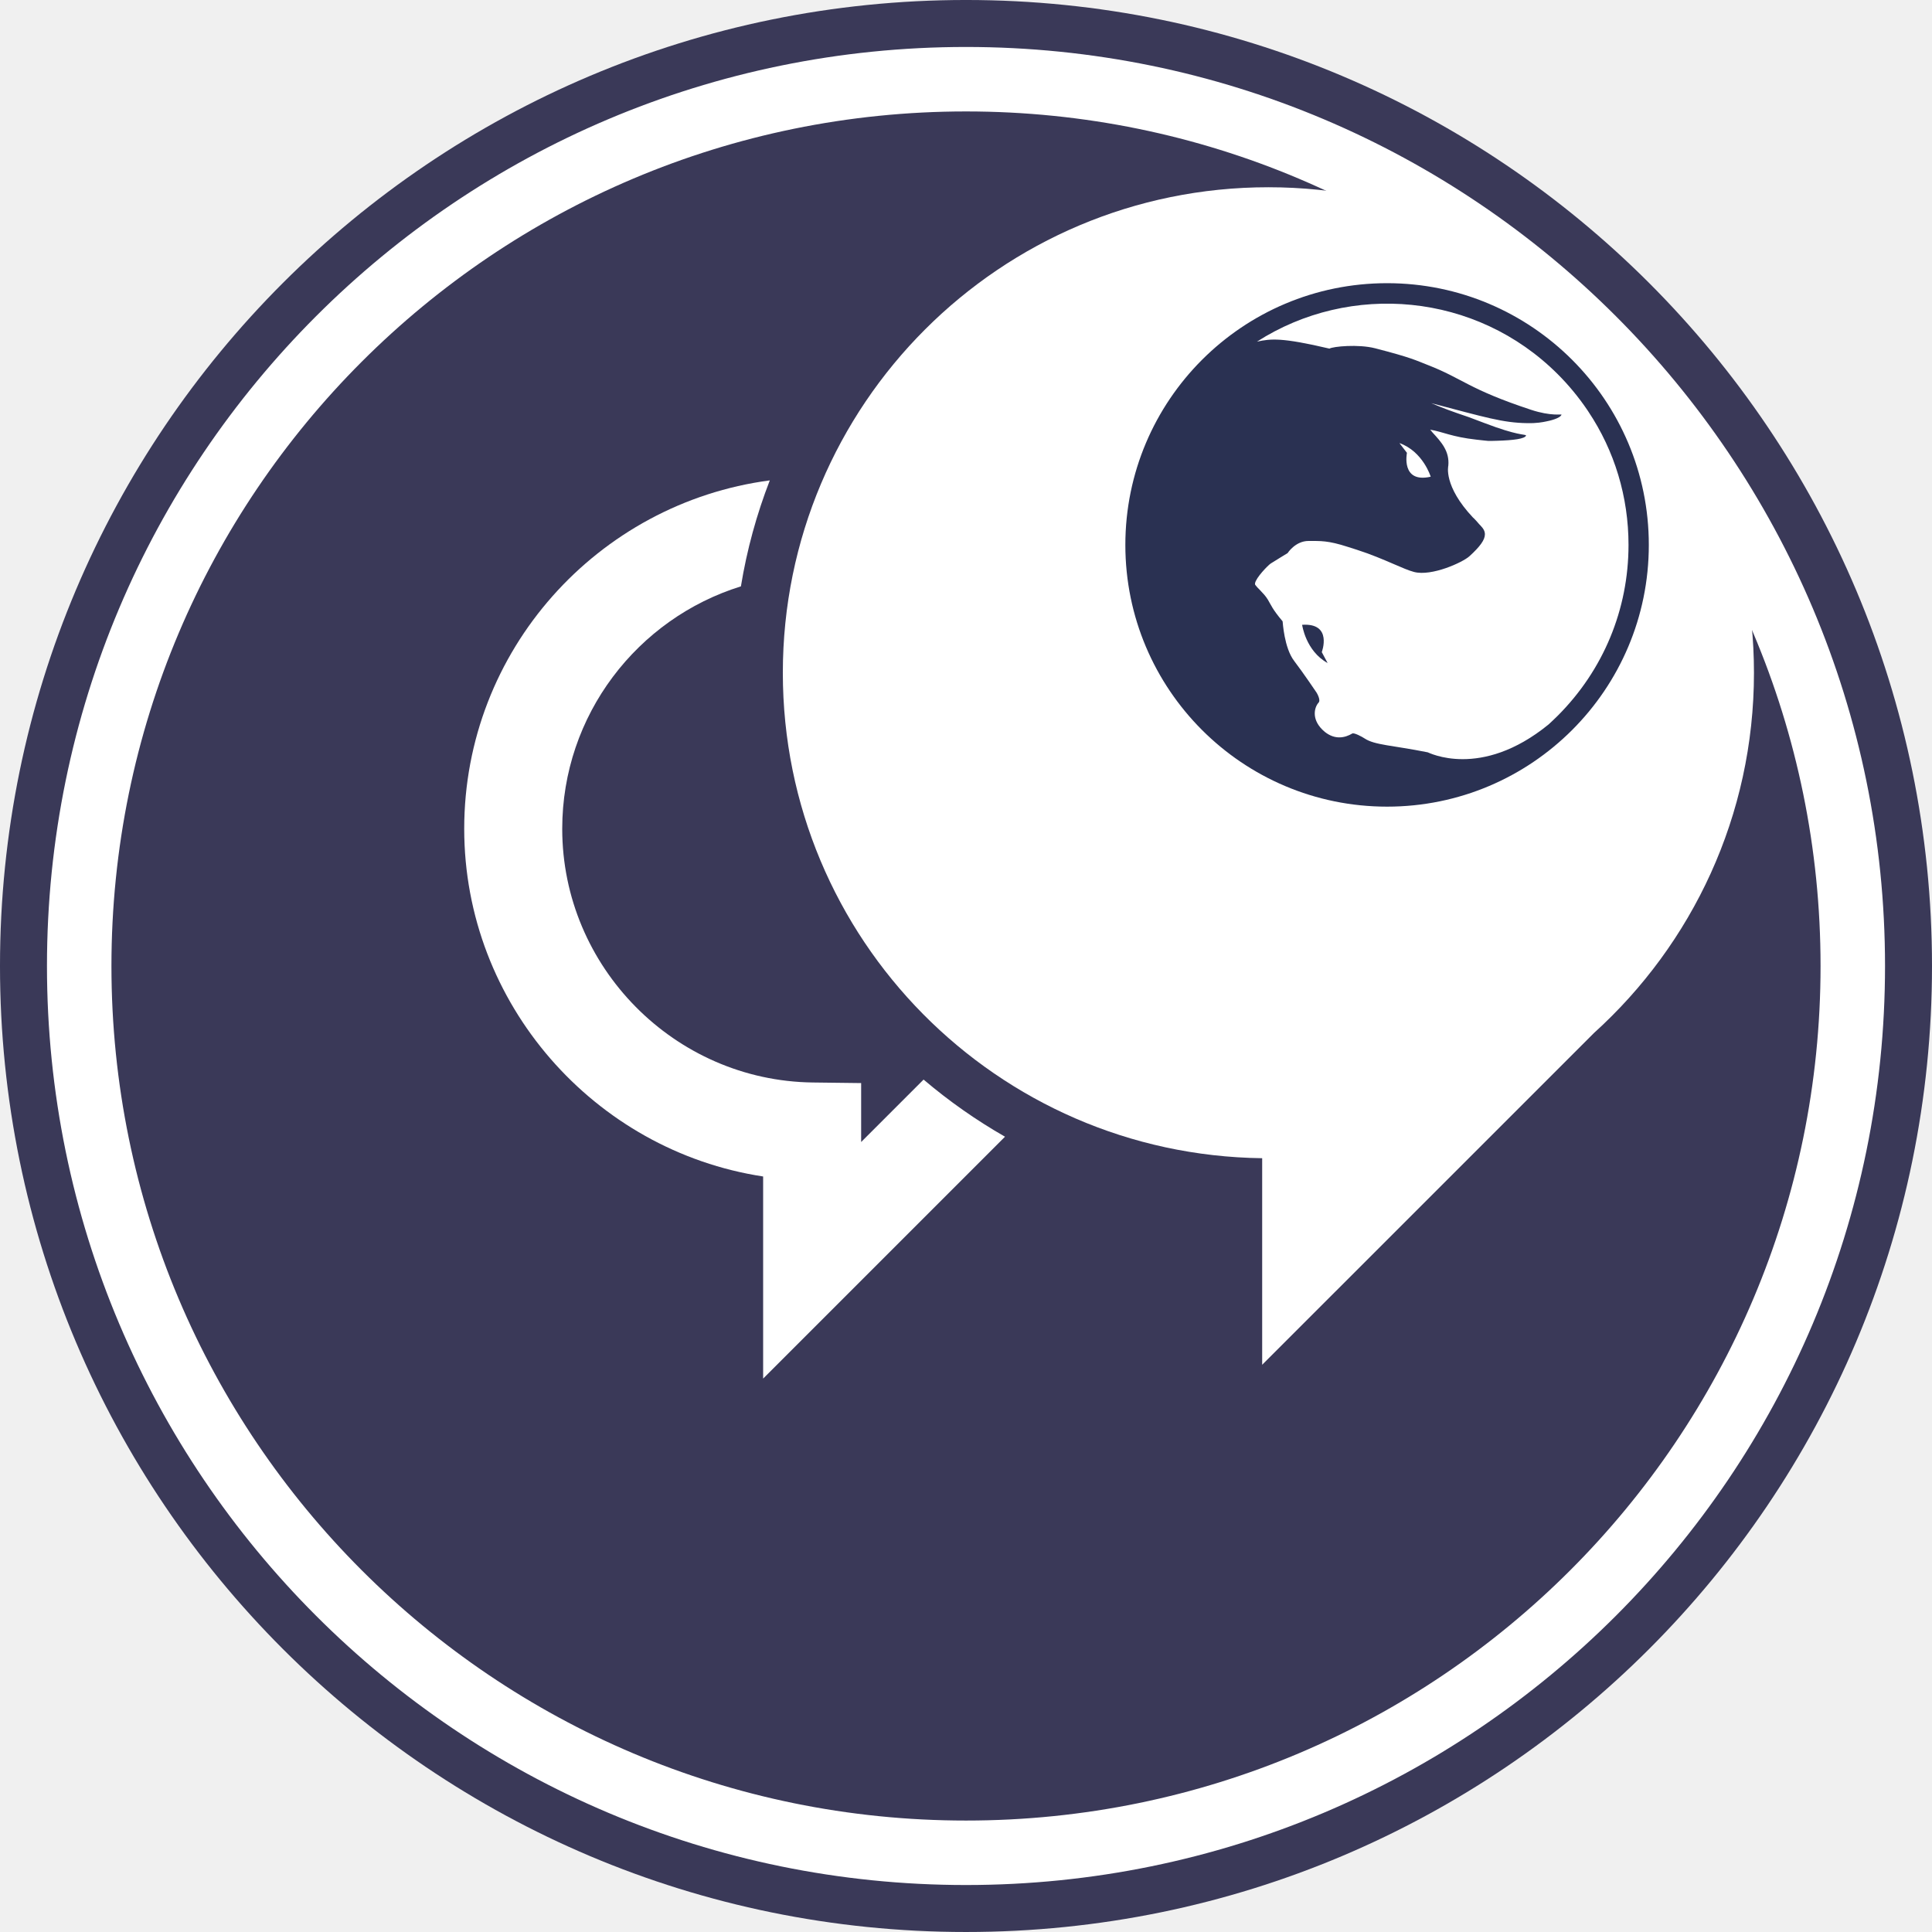
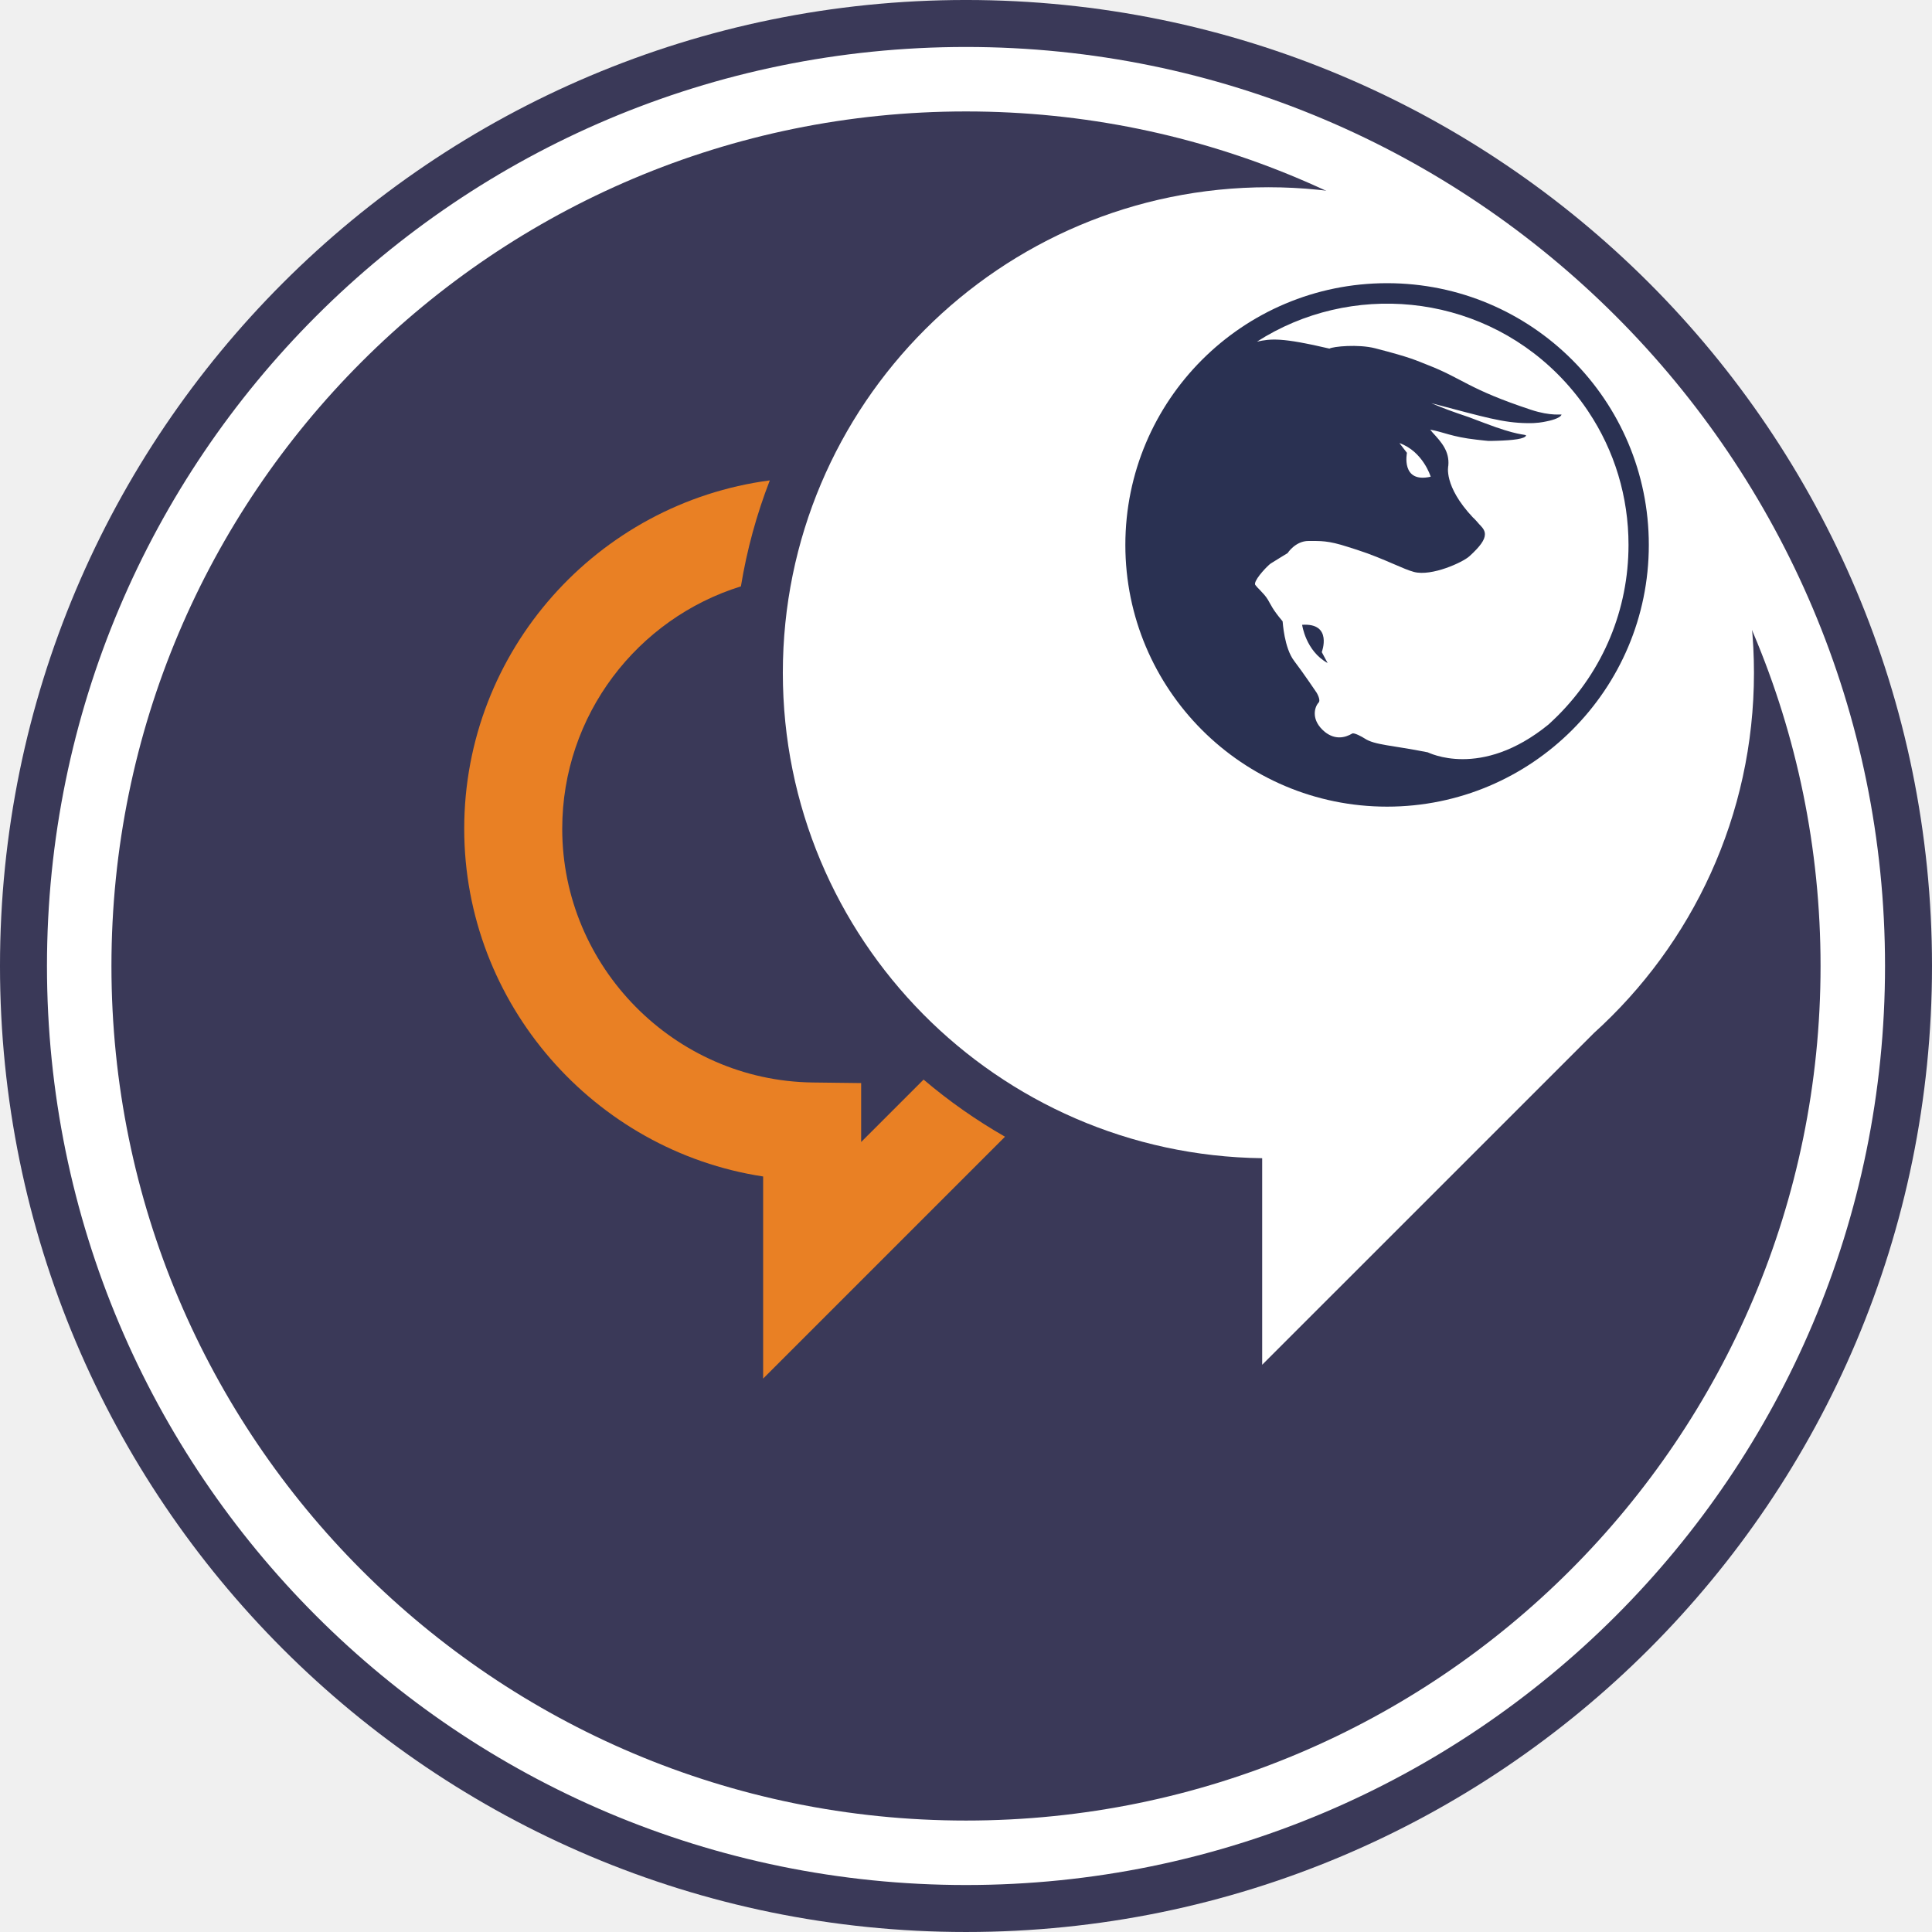
<svg xmlns="http://www.w3.org/2000/svg" version="1.1" width="209.784" height="209.784" id="svg2">
  <defs id="defs4">
    <clipPath id="clipPath4142">
      <rect width="156.53" height="50.122" x="48.312" y="154.166" id="rect4144" style="fill:#a2a2a2;fill-opacity:1;fill-rule:evenodd;stroke:none" />
    </clipPath>
    <clipPath id="clipPath4142-8">
      <rect width="156.53" height="50.122" x="48.312" y="154.166" id="rect4144-2" style="fill:#a2a2a2;fill-opacity:1;fill-rule:evenodd;stroke:none" />
    </clipPath>
  </defs>
  <g transform="translate(-168.0419,-346.5572)" id="layer1">
    <g id="g4794">
      <g transform="translate(389.9054,-178.8978)" id="g4269-9">
        <g transform="translate(3.90111,508.3204)" id="g3810-3-0-1-0">
          <path d="m 188.939,122.669 a 63.655,63.655 0 1 1 -127.311,0 63.655,63.655 0 1 1 127.311,0 z" transform="matrix(1.647809,0,0,1.647809,-327.316,-80.10928)" id="path3808-0-0-1-4" style="fill:#3a3958;fill-opacity:1;stroke:none" />
          <path d="m 188.939,122.669 a 63.655,63.655 0 1 1 -127.311,0 63.655,63.655 0 1 1 127.311,0 z" transform="matrix(1.512693,0,0,1.512693,-310.3882,-63.53468)" id="path3793-4-1-2-1" style="fill:none;stroke:#ffffff;stroke-width:4.628;stroke-miterlimit:4;stroke-opacity:1;stroke-dasharray:none" />
        </g>
      </g>
      <g transform="matrix(2.660706,0,0,2.660706,203.3272,346.4284)" id="g4468" style="fill:#ffffff;fill-opacity:1">
        <path d="m 38.501,7.69 c -10.944,0 -19.815,8.871 -19.815,19.816 0,10.859 8.736,19.673 19.562,19.809 v 8.43 l 13.54,-13.539 c 4.01,-3.626 6.53,-8.869 6.53,-14.7 C 58.316,16.561 49.444,7.69 38.501,7.69 z" id="path4470" style="fill:#ffffff;fill-opacity:1" />
-         <path d="M 21.882,46.654 V 44.249 L 19.907,44.225 C 14.269,44.155 9.683,39.511 9.683,33.872 c 0,-4.645 3.073,-8.585 7.292,-9.894 0.245,-1.498 0.644,-2.945 1.179,-4.325 -7.026,0.927 -12.471,6.942 -12.471,14.218 0,7.146 5.315,13.141 12.199,14.19 v 8.248 l 9.871,-9.871 C 26.572,45.762 25.461,44.982 24.43,44.106 l -2.548,2.548 z" id="path4472" style="fill:#ffffff;fill-opacity:1" />
+         <path d="M 21.882,46.654 V 44.249 L 19.907,44.225 C 14.269,44.155 9.683,39.511 9.683,33.872 c 0,-4.645 3.073,-8.585 7.292,-9.894 0.245,-1.498 0.644,-2.945 1.179,-4.325 -7.026,0.927 -12.471,6.942 -12.471,14.218 0,7.146 5.315,13.141 12.199,14.19 v 8.248 l 9.871,-9.871 C 26.572,45.762 25.461,44.982 24.43,44.106 l -2.548,2.548 z" id="path4472" style="fill:#e98024;fill-opacity:1" />
      </g>
      <g id="g3003" transform="matrix(0.2055556,0,0,0.2055556,287.8234,374.8928)">
        <path id="path3005" d="M 150,0 C 67.154,0 0,67.154 0,150 0,232.846 67.154,300 150,300 232.846,300 300,232.846 300,150 300,67.154 232.846,0 150,0 z" style="fill:#ffffff" />
        <g id="g3007">
          <g id="g3009">
            <path id="path3011" d="m 256.321,79.564 -0.602,-0.913 C 251.18,71.974 246.005,65.671 240.164,59.818 197.063,16.715 130.523,11.026 81.259,42.621 c 7.395,-1.597 13.113,-2.238 38.295,3.677 1.822,-1.14 15.261,-2.455 24.151,-0.168 19.397,5.004 21.489,6.376 27.91,8.868 18.41,7.162 21.237,12.652 54.454,23.629 10.562,3.485 16.273,2.199 16.074,2.549 -0.658,1.986 -6.398,3.293 -8.25,3.624 -1.76,0.356 -4.754,0.968 -9.787,0.872 -13.021,-0.177 -22.328,-3.101 -50.787,-10.569 0,0 7.152,3.079 13.754,5.307 5.137,1.702 6.408,2.161 14.488,5.256 17.441,6.662 21.072,5.786 21.874,6.467 -0.445,1.863 -6.95,2.583 -15.169,2.843 -5.959,0.151 -3.604,0.217 -11.064,-0.587 -13.142,-1.46 -17.724,-4.169 -24.455,-5.273 0,0 0.298,0.39 0.543,0.612 l 0.768,0.943 c 4.643,5.02 8.971,9.864 8.295,17.413 -0.02,0.171 -2.756,10.69 13.043,27.473 0.279,0.193 0.506,0.445 0.719,0.662 1.363,1.37 2.441,2.818 3.281,3.587 1.611,1.69 2.319,3.083 2.273,4.685 -0.035,2.843 -2.49,6.319 -8.192,11.502 -3.469,3.188 -19.929,10.74 -29.263,8.283 -2.754,-0.721 -6.339,-2.279 -10.822,-4.216 -5.286,-2.28 -11.93,-5.13 -19.479,-7.547 l -4.494,-1.43 c -10.828,-3.526 -14.648,-3.142 -20.922,-3.177 -6.961,0 -11.049,6.42 -11.049,6.42 0,0 -7.263,4.42 -8.955,5.516 -1.378,0.909 -7.752,7.449 -8.241,10.414 -0.054,0.426 -0.021,0.691 0.122,0.875 0.628,0.855 1.528,1.77 2.492,2.736 1.406,1.475 3.056,3.19 4.143,5.024 1.843,3.094 2.401,5.05 7.755,11.401 l 0.067,0.195 c 0.062,0.184 0.782,13.88 6.078,20.783 4.805,6.292 11.84,16.74 11.84,16.74 0,0 2.42,3.92 1.05,5.314 -1.983,2.139 -4.011,8.267 1.953,14.209 0.417,0.402 0.867,0.84 1.354,1.229 5.411,4.31 10.673,3.142 14.5,0.86 0.973,-0.553 5.212,1.729 6.532,2.613 5.263,3.516 14.558,3.569 33.296,7.314 0.316,0 27.963,14.551 63.855,-14.701 1.65,-1.494 3.242,-3.047 4.877,-4.642 24.093,-24.123 37.367,-56.139 37.371,-90.207 -10e-4,-25.437 -7.382,-49.735 -21.216,-70.435 z M 105.126,192.202 c 16.289,-1.099 10.378,14.432 10.373,14.432 l 3.092,5.766 c -11.616,-6.396 -13.465,-20.198 -13.465,-20.198 z" style="fill:#ffffff" />
            <path id="path3013" d="m 105.126,192.202 c 0,0 1.849,13.802 13.465,20.197 l -3.092,-5.766 c 0.005,10e-4 5.916,-15.529 -10.373,-14.431 z" style="fill:#2a3152" />
          </g>
          <g id="g3015">
            <path id="path3017" d="m 173.04,113.969 c 0,0 -4.016,-13.311 -16.519,-17.769 l 3.972,5.164 c 0,0 -3.349,16.234 12.547,12.605 z" style="fill:#ffffff" />
            <path id="path3019" d="M 150,11.741 C 73.638,11.741 11.741,73.638 11.741,150 11.741,226.359 73.638,288.259 150,288.259 226.36,288.259 288.259,226.36 288.259,150 288.259,73.638 226.36,11.741 150,11.741 z m 90.165,228.47 c -1.635,1.595 -3.227,3.147 -4.877,4.642 -35.893,29.252 -63.539,14.701 -63.855,14.701 -18.738,-3.745 -28.033,-3.799 -33.296,-7.314 -1.32,-0.884 -5.559,-3.166 -6.532,-2.613 -3.828,2.281 -9.089,3.449 -14.5,-0.86 -0.486,-0.39 -0.936,-0.827 -1.354,-1.229 -5.963,-5.942 -3.936,-12.07 -1.953,-14.209 1.37,-1.395 -1.05,-5.314 -1.05,-5.314 0,0 -7.036,-10.448 -11.84,-16.74 -5.295,-6.903 -6.016,-20.6 -6.078,-20.783 l -0.067,-0.195 c -5.354,-6.352 -5.912,-8.308 -7.755,-11.401 -1.087,-1.834 -2.736,-3.55 -4.143,-5.024 -0.964,-0.967 -1.863,-1.881 -2.492,-2.736 -0.142,-0.184 -0.176,-0.449 -0.122,-0.875 0.489,-2.965 6.863,-9.505 8.241,-10.414 1.692,-1.096 8.955,-5.516 8.955,-5.516 0,0 4.088,-6.42 11.049,-6.42 6.274,0.035 10.094,-0.349 20.922,3.177 l 4.494,1.43 c 7.548,2.417 14.193,5.267 19.479,7.547 4.483,1.937 8.068,3.495 10.822,4.216 9.334,2.457 25.794,-5.096 29.263,-8.283 5.702,-5.183 8.157,-8.659 8.192,-11.502 0.046,-1.601 -0.662,-2.994 -2.273,-4.685 -0.84,-0.769 -1.918,-2.218 -3.281,-3.587 -0.213,-0.217 -0.439,-0.469 -0.719,-0.662 -15.799,-16.783 -13.063,-27.302 -13.043,-27.473 0.676,-7.548 -3.652,-12.393 -8.295,-17.413 l -0.768,-0.943 c -0.245,-0.223 -0.543,-0.612 -0.543,-0.612 6.731,1.104 11.313,3.813 24.455,5.273 7.461,0.804 5.105,0.738 11.064,0.587 8.219,-0.261 14.724,-0.98 15.169,-2.843 -0.802,-0.681 -4.433,0.195 -21.874,-6.467 -8.08,-3.095 -9.352,-3.554 -14.488,-5.256 -6.602,-2.228 -13.754,-5.307 -13.754,-5.307 28.459,7.468 37.766,10.392 50.787,10.569 5.033,0.097 8.027,-0.516 9.787,-0.872 1.852,-0.331 7.592,-1.638 8.25,-3.624 0.199,-0.35 -5.513,0.936 -16.074,-2.549 -33.217,-10.978 -36.044,-16.468 -54.454,-23.629 -6.421,-2.492 -8.513,-3.864 -27.91,-8.868 -8.89,-2.287 -22.329,-0.971 -24.151,0.168 C 94.371,40.388 88.652,41.03 81.258,42.626 130.522,11.031 197.062,16.72 240.164,59.823 c 5.841,5.854 11.016,12.157 15.555,18.833 l 0.602,0.913 c 13.834,20.7 21.215,44.997 21.215,70.44 -0.004,34.063 -13.278,66.079 -37.371,90.202 z M 156.521,96.201 c 12.503,4.458 16.519,17.769 16.519,17.769 -15.896,3.628 -12.547,-12.605 -12.547,-12.605 l -3.972,-5.164 z" style="fill:#2a3152" />
          </g>
        </g>
      </g>
    </g>
  </g>
</svg>
